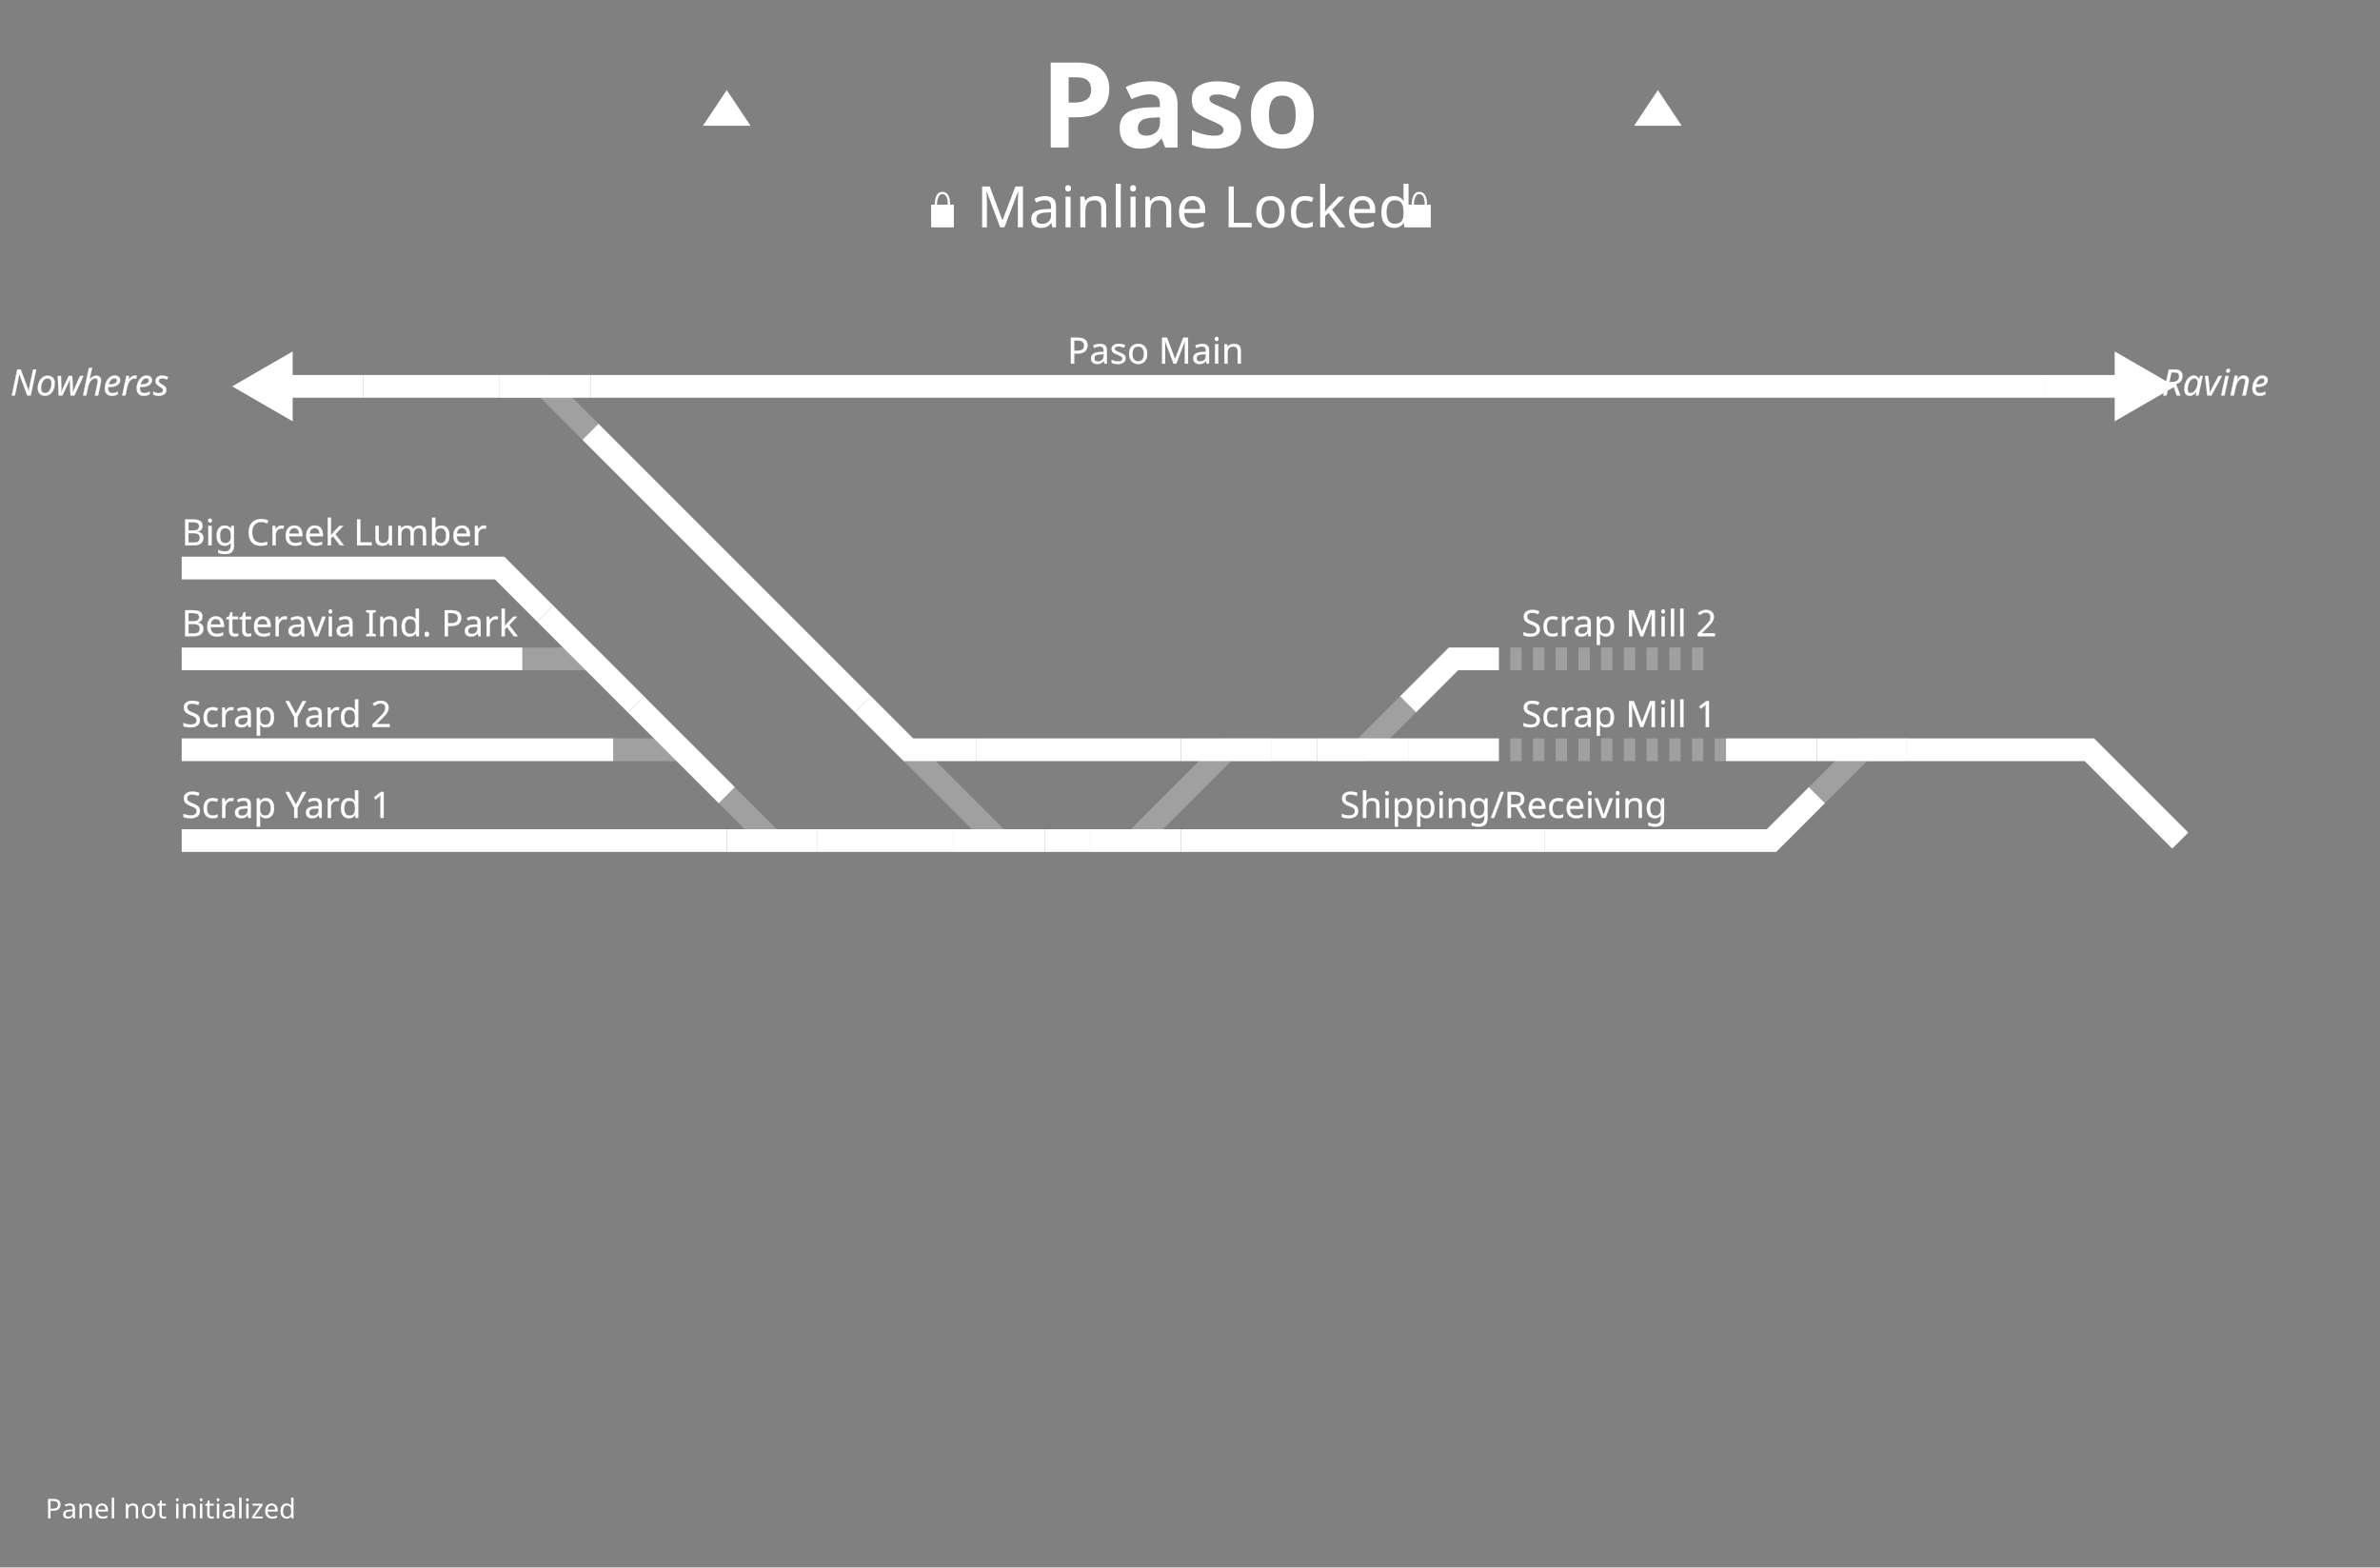
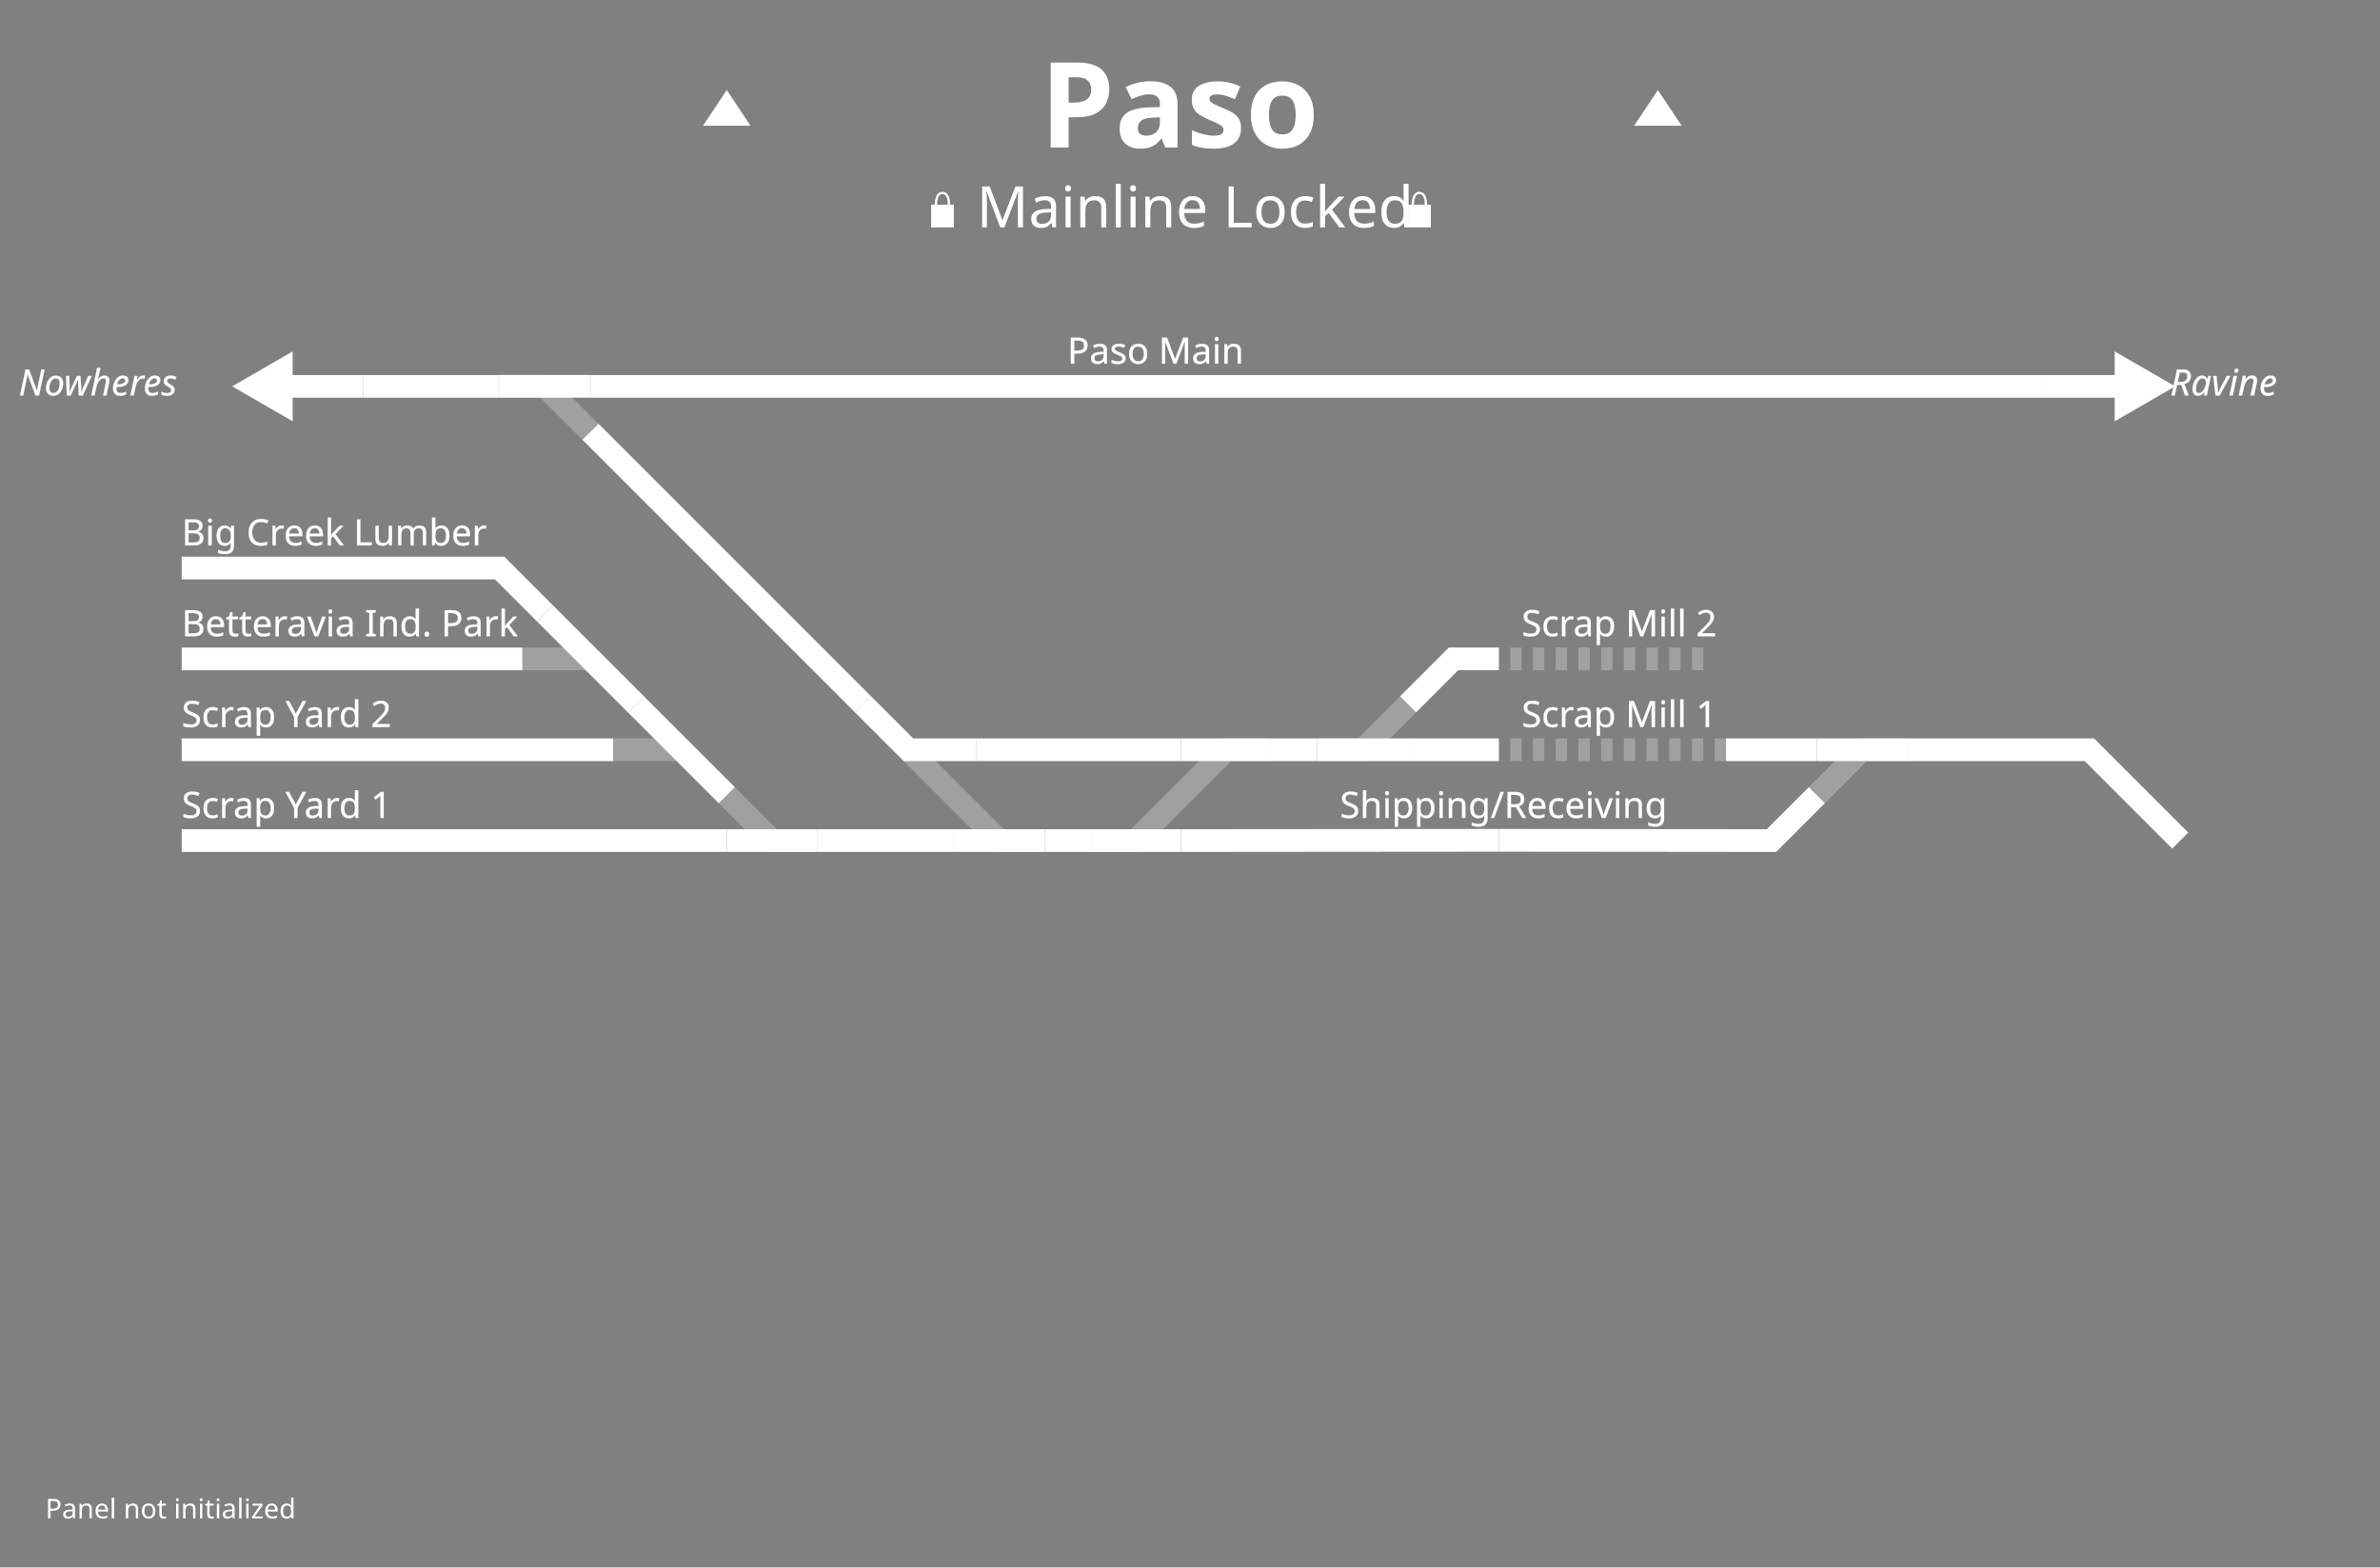
<svg xmlns="http://www.w3.org/2000/svg" xmlns:xlink="http://www.w3.org/1999/xlink" width="1047.958" height="690.115" id="svg2" version="1.1">
  <defs id="defs4">
    <marker orient="auto" refY="0.0" refX="0.0" id="StopS" style="overflow:visible">
      <path id="path4089" d="M 0,5.65 0,-5.65" style="fill:none;stroke:#ffffff;stroke-width:1pt" transform="scale(0.6,0.2)" />
    </marker>
    <linearGradient id="linearGradient5066">
      <stop style="stop-color:#000000;stop-opacity:0.188;" offset="0" id="stop5068" />
      <stop style="stop-color:#000000;stop-opacity:0;" offset="1" id="stop5070" />
    </linearGradient>
    <linearGradient id="linearGradient4692">
      <stop id="stop4694" offset="0" style="stop-color:#ffffff;stop-opacity:0.753;" />
      <stop id="stop4696" offset="1" style="stop-color:#ffffff;stop-opacity:0;" />
    </linearGradient>
    <linearGradient id="linearGradient4186">
      <stop style="stop-color:#808080;stop-opacity:1;" offset="0" id="stop4188" />
      <stop style="stop-color:#000000;stop-opacity:0;" offset="1" id="stop4190" />
    </linearGradient>
    <linearGradient id="linearGradient4137" paint="solid">
      <stop style="stop-color:#00ff00;stop-opacity:1;" offset="0" id="stop4139" />
    </linearGradient>
    <linearGradient xlink:href="#linearGradient4186" id="linearGradient4976" gradientUnits="userSpaceOnUse" x1="39.5" y1="75.114" x2="70.5" y2="75.114" />
    <linearGradient xlink:href="#linearGradient4186" id="linearGradient4978" gradientUnits="userSpaceOnUse" x1="39.5" y1="75.114" x2="70.5" y2="75.114" />
    <radialGradient xlink:href="#linearGradient4692" id="radialGradient5060" gradientUnits="userSpaceOnUse" cx="55" cy="75.114" fx="55" fy="75.114" r="15" />
    <radialGradient xlink:href="#linearGradient5066" id="radialGradient5064" gradientUnits="userSpaceOnUse" cx="55" cy="75.114" fx="55" fy="75.114" r="15" />
    <radialGradient xlink:href="#linearGradient4692" id="radialGradient4247" gradientUnits="userSpaceOnUse" cx="55" cy="75.114" fx="55" fy="75.114" r="15" />
    <radialGradient xlink:href="#linearGradient5066" id="radialGradient4249" gradientUnits="userSpaceOnUse" cx="55" cy="75.114" fx="55" fy="75.114" r="15" />
    <radialGradient xlink:href="#linearGradient5066" id="radialGradient4251" gradientUnits="userSpaceOnUse" cx="55" cy="75.114" fx="55" fy="75.114" r="15" />
    <linearGradient xlink:href="#linearGradient4186" id="linearGradient4253" gradientUnits="userSpaceOnUse" x1="39.5" y1="75.114" x2="70.5" y2="75.114" />
    <linearGradient xlink:href="#linearGradient4186" id="linearGradient4255" gradientUnits="userSpaceOnUse" x1="39.5" y1="75.114" x2="70.5" y2="75.114" />
    <marker orient="auto" refY="0" refX="0.6" id="TriangleAuthNBMarker" style="overflow:visible">
      <path id="TriangleAuthNBMarkerPath" d="m 5.77,0 -8.65,5 0,-10 8.65,5 z" style="fill:#00ff00;fill-rule:evenodd;stroke:#00ff00;stroke-width:1pt;marker-start:none" transform="scale(0.2,0.2)" />
    </marker>
    <marker orient="auto" refY="0" refX="-0.6" id="TriangleAuthSBMarker" style="overflow:visible">
      <path id="TriangleAuthSBMarkerPath" d="m 5.77,0 -8.65,5 0,-10 8.65,5 z" style="fill:#00ff00;fill-rule:evenodd;stroke:#00ff00;stroke-width:1pt;marker-start:none" transform="scale(-0.2,-0.2)" />
    </marker>
    <marker orient="auto" refY="0" refX="0.6" id="TriangleOccupiedNBMarker" style="overflow:visible">
      <path id="TriangleOccupiedNBMarkerPath" d="m 5.77,0 -8.65,5 0,-10 8.65,5 z" style="fill:#ff0000;fill-rule:evenodd;stroke:#ff0000;stroke-width:1pt;marker-start:none" transform="scale(0.2,0.2)" />
    </marker>
    <marker orient="auto" refY="0" refX="-0.6" id="TriangleOccupiedSBMarker" style="overflow:visible">
      <path id="TriangleOccupiedSBMarkerPath" d="m 5.77,0 -8.65,5 0,-10 8.65,5 z" style="fill:#ff0000;fill-rule:evenodd;stroke:#ff0000;stroke-width:1pt;marker-start:none" transform="scale(-0.2,-0.2)" />
    </marker>
    <marker orient="auto" refY="0" refX="0" id="TriangleOutM" style="overflow:visible">
      <path id="path4051" d="m 5.77,0 -8.65,5 0,-10 8.65,5 z" style="fill:#ffffff;fill-rule:evenodd;stroke:#ffffff;stroke-width:1pt;marker-start:none" transform="scale(0.25,0.25)" />
    </marker>
    <marker orient="auto" refY="0" refX="0" id="TriangleInM" style="overflow:visible">
      <path id="path4042" d="m 5.77,0 -8.65,5 0,-10 8.65,5 z" style="fill:#ffffff;fill-rule:evenodd;stroke:#ffffff;stroke-width:1pt;marker-start:none" transform="scale(-0.25,-0.25)" />
    </marker>
    <marker orient="auto" refY="0" refX="0" id="StopM" style="overflow:visible">
      <path id="path4078" d="M 0,5.65 0,-5.65" style="fill:none;stroke:#ffffff;stroke-width:2pt" transform="scale(0.4,0.4)" />
    </marker>
  </defs>
  <g id="backgroundLayer" transform="translate(0,-312.2474)">
    <rect style="fill:#808080;fill-opacity:1;fill-rule:evenodd;stroke:none" id="panelBackground" width="1047.958" height="690.115" x="0" y="312.247" />
  </g>
  <g id="textLayer" transform="translate(0,-3.979759)" style="display:inline">
    <a xlink:href="Hallelujah.svg" id="a3256">
-       <text id="panelTitle" y="68.915" x="457.932" style="font-size:52.338px;font-style:normal;font-variant:normal;font-weight:bold;font-stretch:normal;text-align:start;line-height:125%;letter-spacing:0px;word-spacing:0px;writing-mode:lr-tb;text-anchor:start;fill:#ffffff;fill-opacity:1;stroke:none;font-family:Trebuchet MS;-inkscape-font-specification:Trebuchet MS Bold" xml:space="preserve">
-         <tspan y="68.915" x="457.932" id="tspan3823">Paso</tspan>
+       <text id="panelTitle" y="68.915" x="457.932" style="font-style:normal;font-variant:normal;font-weight:bold;font-stretch:normal;line-height:0%;font-family:'Trebuchet MS';-inkscape-font-specification:'Trebuchet MS Bold';text-align:start;letter-spacing:0px;word-spacing:0px;writing-mode:lr-tb;text-anchor:start;fill:#ffffff;fill-opacity:1;stroke:none" xml:space="preserve">
+         <tspan y="68.915" x="457.932" id="tspan3823" style="font-size:52.338px;line-height:1.25">Paso</tspan>
      </text>
    </a>
-     <text id="panelStatus" y="672.511" x="20" style="font-size:12px;font-style:normal;font-variant:normal;font-weight:normal;font-stretch:normal;text-align:start;line-height:125%;letter-spacing:0px;word-spacing:0px;writing-mode:lr-tb;text-anchor:start;fill:#ffffff;fill-opacity:1;stroke:none;font-family:Trebuchet MS;-inkscape-font-specification:Trebuchet MS" xml:space="preserve">
-       <tspan y="672.511" x="20" id="tspanPanelStatus">Panel not initialized</tspan>
+     <text id="panelStatus" y="672.511" x="20" style="font-style:normal;font-variant:normal;font-weight:normal;font-stretch:normal;line-height:0%;font-family:'Trebuchet MS';-inkscape-font-specification:'Trebuchet MS';text-align:start;letter-spacing:0px;word-spacing:0px;writing-mode:lr-tb;text-anchor:start;fill:#ffffff;fill-opacity:1;stroke:none" xml:space="preserve">
+       <tspan y="672.511" x="20" id="tspanPanelStatus" style="font-size:12px;line-height:1.25">Panel not initialized</tspan>
    </text>
    <path style="fill:#ffffff;fill-opacity:1;stroke:#ffffff;stroke-width:0.5px;stroke-linecap:butt;stroke-linejoin:miter;stroke-opacity:1" d="m 320,44.095 -10,15 20,0 z" id="leftLevelTriangle" />
    <use x="0" y="0" xlink:href="#leftLevelTriangle" id="rightLevelTriangle" transform="translate(410,1.0453117e-7)" width="1047.958" height="690.115" />
    <g id="mainlineLockedGroup" transform="translate(30,5.019e-4)">
-       <text xml:space="preserve" style="font-size:25.23px;font-style:normal;font-variant:normal;font-weight:normal;font-stretch:normal;text-align:start;line-height:125%;letter-spacing:0px;word-spacing:0px;writing-mode:lr-tb;text-anchor:start;fill:#ffffff;fill-opacity:1;stroke:none;font-family:Trebuchet MS;-inkscape-font-specification:Trebuchet MS" x="400" y="104.094" id="mainlineLockedText">
-         <tspan y="104.094" x="400" id="tspan3321">Mainline Locked</tspan>
+       <text xml:space="preserve" style="font-style:normal;font-variant:normal;font-weight:normal;font-stretch:normal;line-height:0%;font-family:'Trebuchet MS';-inkscape-font-specification:'Trebuchet MS';text-align:start;letter-spacing:0px;word-spacing:0px;writing-mode:lr-tb;text-anchor:start;fill:#ffffff;fill-opacity:1;stroke:none" x="400" y="104.094" id="mainlineLockedText">
+         <tspan y="104.094" x="400" id="tspan3321" style="font-size:25.23px;line-height:1.25">Mainline Locked</tspan>
      </text>
      <g id="leftLock">
        <rect id="lockBody" width="10" height="10" x="380" y="94.094" style="fill:#ffffff;fill-opacity:1;stroke:none" />
        <path style="fill:none;stroke:#ffffff;stroke-width:1px;stroke-linecap:butt;stroke-linejoin:miter;stroke-opacity:1" d="m 382.068,94.274 c 0,0 -0.12,-5.383 2.818,-5.323 3.358,-0.06 2.924,5.323 2.924,5.323" id="path4159" />
      </g>
      <use height="690.115" width="1047.958" transform="translate(210,1.3237304e-6)" id="rightLock" xlink:href="#leftLock" y="0" x="0" />
    </g>
  </g>
  <g id="industrialTrackLayer" transform="translate(0,-3.979759)" style="display:inline">
    <g id="g131" transform="matrix(-1,0,0,1,940,-220)">
      <path id="TO571A.N" d="m 520,574.095 40,-40" style="opacity:0.25;fill:none;stroke:#ffffff;stroke-width:10;stroke-linecap:butt;stroke-linejoin:miter;stroke-miterlimit:4;stroke-dasharray:none;stroke-opacity:1" />
-       <path style="fill:none;stroke:#ffffff;stroke-width:10;stroke-linecap:butt;stroke-linejoin:miter;stroke-miterlimit:4;stroke-dasharray:none;stroke-opacity:1" d="m 510,554.095 30,0 20,-20" id="TO571A.R" />
+       <path style="fill:none;stroke:#ffffff;stroke-width:10;stroke-linecap:butt;stroke-linejoin:miter;stroke-miterlimit:4;stroke-dasharray:none;stroke-opacity:1" d="m 510,554.095 h 30 l 20,-20" id="TO571A.R" />
    </g>
    <g transform="matrix(-1,0,0,1,1040,-160)" id="g3489">
-       <path id="TO572B.R" d="m 520,514.095 20,20 20,0" style="opacity:0.25;fill:none;stroke:#ffffff;stroke-width:10;stroke-linecap:butt;stroke-linejoin:miter;stroke-miterlimit:4;stroke-dasharray:none;stroke-opacity:1" />
-       <path style="fill:none;stroke:#ffffff;stroke-width:10;stroke-linecap:butt;stroke-linejoin:miter;stroke-miterlimit:4;stroke-dasharray:none;stroke-opacity:1" d="m 520,534.095 40,0" id="TO572B.N" />
+       <path id="TO572B.R" d="m 520,514.095 20,20 h 20" style="opacity:0.25;fill:none;stroke:#ffffff;stroke-width:10;stroke-linecap:butt;stroke-linejoin:miter;stroke-miterlimit:4;stroke-dasharray:none;stroke-opacity:1" />
+       <path style="fill:none;stroke:#ffffff;stroke-width:10;stroke-linecap:butt;stroke-linejoin:miter;stroke-miterlimit:4;stroke-dasharray:none;stroke-opacity:1" d="m 520,534.095 h 40" id="TO572B.N" />
    </g>
    <path id="path3511" d="m 240,274.095 -20,-20 -140,-1e-5" style="fill:none;stroke:#ffffff;stroke-width:10;stroke-linecap:butt;stroke-linejoin:miter;stroke-miterlimit:4;stroke-dasharray:none;stroke-opacity:1" />
    <g transform="matrix(1,0,0,-1,-280,848.189)" id="g5548">
-       <path id="TO568.R" d="m 510,554.095 30,0 20,-20" style="opacity:0.25;fill:none;stroke:#ffffff;stroke-width:10;stroke-linecap:butt;stroke-linejoin:miter;stroke-miterlimit:4;stroke-dasharray:none;stroke-opacity:1" />
+       <path id="TO568.R" d="m 510,554.095 h 30 l 20,-20" style="opacity:0.25;fill:none;stroke:#ffffff;stroke-width:10;stroke-linecap:butt;stroke-linejoin:miter;stroke-miterlimit:4;stroke-dasharray:none;stroke-opacity:1" />
      <path style="fill:none;stroke:#ffffff;stroke-width:10;stroke-linecap:butt;stroke-linejoin:miter;stroke-miterlimit:4;stroke-dasharray:none;stroke-opacity:1" d="m 520,574.095 40,-40" id="TO568.N" />
    </g>
-     <path style="fill:none;stroke:#ffffff;stroke-width:10;stroke-linecap:butt;stroke-linejoin:miter;stroke-miterlimit:4;stroke-dasharray:none;stroke-opacity:1" d="m 660,294.094 -20,0 -20,20" id="path5574" />
+     <path style="fill:none;stroke:#ffffff;stroke-width:10;stroke-linecap:butt;stroke-linejoin:miter;stroke-miterlimit:4;stroke-dasharray:none;stroke-opacity:1" d="m 660,294.094 h -20 l -20,20" id="path5574" />
    <g id="g5668" transform="matrix(1,0,0,-1,-240,888.189)">
-       <path style="opacity:0.25;fill:none;stroke:#ffffff;stroke-width:10;stroke-linecap:butt;stroke-linejoin:miter;stroke-miterlimit:4;stroke-dasharray:none;stroke-opacity:1" d="m 510,554.095 30,0 20,-20" id="TO569.R" />
+       <path style="opacity:0.25;fill:none;stroke:#ffffff;stroke-width:10;stroke-linecap:butt;stroke-linejoin:miter;stroke-miterlimit:4;stroke-dasharray:none;stroke-opacity:1" d="m 510,554.095 h 30 l 20,-20" id="TO569.R" />
      <path id="TO569.N" d="m 520,574.095 40,-40" style="fill:none;stroke:#ffffff;stroke-width:10;stroke-linecap:butt;stroke-linejoin:miter;stroke-miterlimit:4;stroke-dasharray:none;stroke-opacity:1" />
    </g>
    <path style="fill:none;stroke:#ffffff;stroke-width:10;stroke-linecap:butt;stroke-linejoin:miter;stroke-miterlimit:4;stroke-dasharray:none;stroke-opacity:1" d="m 270,334.095 -190,-1e-5" id="path6974" />
    <path id="path6980" d="m 230,294.095 -150,-1e-5" style="fill:none;stroke:#ffffff;stroke-width:10;stroke-linecap:butt;stroke-linejoin:miter;stroke-miterlimit:4;stroke-dasharray:none;stroke-opacity:1" />
    <g transform="translate(-200,-160)" id="g4564">
-       <path id="TO570.R" d="m 520,514.095 20,20 20,0" style="opacity:0.25;fill:none;stroke:#ffffff;stroke-width:10;stroke-linecap:butt;stroke-linejoin:miter;stroke-miterlimit:4;stroke-dasharray:none;stroke-opacity:1" />
-       <path style="fill:none;stroke:#ffffff;stroke-width:10;stroke-linecap:butt;stroke-linejoin:miter;stroke-miterlimit:4;stroke-dasharray:none;stroke-opacity:1" d="m 520,534.095 40,0" id="TO570.N" />
+       <path id="TO570.R" d="m 520,514.095 20,20 h 20" style="opacity:0.25;fill:none;stroke:#ffffff;stroke-width:10;stroke-linecap:butt;stroke-linejoin:miter;stroke-miterlimit:4;stroke-dasharray:none;stroke-opacity:1" />
+       <path style="fill:none;stroke:#ffffff;stroke-width:10;stroke-linecap:butt;stroke-linejoin:miter;stroke-miterlimit:4;stroke-dasharray:none;stroke-opacity:1" d="m 520,534.095 h 40" id="TO570.N" />
    </g>
-     <path id="path4570" d="m 320,374.094 -240,0" style="fill:none;stroke:#ffffff;stroke-width:10;stroke-linecap:butt;stroke-linejoin:miter;stroke-miterlimit:4;stroke-dasharray:none;stroke-opacity:1" />
+     <path id="path4570" d="M 320,374.094 H 80" style="fill:none;stroke:#ffffff;stroke-width:10;stroke-linecap:butt;stroke-linejoin:miter;stroke-miterlimit:4;stroke-dasharray:none;stroke-opacity:1" />
    <g id="g4572" transform="matrix(1,0,0,-1,280,868.189)">
-       <path style="opacity:0.25;fill:none;stroke:#ffffff;stroke-width:10;stroke-linecap:butt;stroke-linejoin:miter;stroke-miterlimit:4;stroke-dasharray:none;stroke-opacity:1" d="m 520,514.095 20,20 20,0" id="TO574.R" />
-       <path id="TO574.N" d="m 520,534.095 40,0" style="fill:none;stroke:#ffffff;stroke-width:10;stroke-linecap:butt;stroke-linejoin:miter;stroke-miterlimit:4;stroke-dasharray:none;stroke-opacity:1" />
+       <path style="opacity:0.25;fill:none;stroke:#ffffff;stroke-width:10;stroke-linecap:butt;stroke-linejoin:miter;stroke-miterlimit:4;stroke-dasharray:none;stroke-opacity:1" d="m 520,514.095 20,20 h 20" id="TO574.R" />
+       <path id="TO574.N" d="m 520,534.095 h 40" style="fill:none;stroke:#ffffff;stroke-width:10;stroke-linecap:butt;stroke-linejoin:miter;stroke-miterlimit:4;stroke-dasharray:none;stroke-opacity:1" />
    </g>
    <path style="fill:none;stroke:#ffffff;stroke-width:10;stroke-linecap:butt;stroke-linejoin:miter;stroke-miterlimit:4;stroke-dasharray:none;stroke-opacity:1" d="m 380,314.094 -120,-120" id="path4578" />
-     <path style="fill:none;stroke:#ffffff;stroke-width:10;stroke-linecap:butt;stroke-linejoin:miter;stroke-miterlimit:4;stroke-dasharray:none;stroke-opacity:1" d="m 420,374.094 -60,0" id="path4580" />
-     <path id="path4582" d="m 480,374.094 -20,0" style="fill:none;stroke:#ffffff;stroke-width:10;stroke-linecap:butt;stroke-linejoin:miter;stroke-miterlimit:4;stroke-dasharray:none;stroke-opacity:1" />
-     <path style="fill:none;stroke:#ffffff;stroke-width:10;stroke-linecap:butt;stroke-linejoin:miter;stroke-miterlimit:4;stroke-dasharray:none;stroke-opacity:1" d="m 660,334.094 -40,0" id="path4584" />
-     <path style="fill:none;stroke:#ffffff;stroke-width:10;stroke-linecap:butt;stroke-linejoin:miter;stroke-miterlimit:4;stroke-dasharray:none;stroke-opacity:1" d="m 580,334.094 -20,0" id="path4586" />
-     <path id="path4588" d="m 520,334.094 -90,0" style="fill:none;stroke:#ffffff;stroke-width:10;stroke-linecap:butt;stroke-linejoin:miter;stroke-miterlimit:4;stroke-dasharray:none;stroke-opacity:1" />
-     <path id="path4592" d="m 840,334.094 80,0 40,40" style="fill:none;stroke:#ffffff;stroke-width:10;stroke-linecap:butt;stroke-linejoin:miter;stroke-miterlimit:4;stroke-dasharray:none;stroke-opacity:1" />
-     <path id="path4610" d="m 800,334.094 -40,0" style="fill:none;stroke:#ffffff;stroke-width:10;stroke-linecap:butt;stroke-linejoin:miter;stroke-miterlimit:4;stroke-dasharray:none;stroke-opacity:1" />
-     <path style="opacity:0.25;fill:none;stroke:#ffffff;stroke-width:10;stroke-linecap:butt;stroke-linejoin:miter;stroke-miterlimit:4;stroke-dasharray:5, 5;stroke-dashoffset:0;stroke-opacity:1" d="m 760,334.094 -100,0" id="path4612" />
-     <path id="path5424" d="m 750,294.094 -90,0" style="opacity:0.25;fill:none;stroke:#ffffff;stroke-width:10;stroke-linecap:butt;stroke-linejoin:miter;stroke-miterlimit:4;stroke-dasharray:5, 5;stroke-dashoffset:0;stroke-opacity:1" />
-     <g style="display:inline" id="g5566" transform="matrix(-1,0,0,-1,780,708.189)">
-       <path style="opacity:0.25;fill:none;stroke:#ffffff;stroke-width:10;stroke-linecap:butt;stroke-linejoin:miter;stroke-miterlimit:4;stroke-dasharray:none;stroke-opacity:1" d="m 520,514.095 20,20 20,0" id="TO550.R" />
-       <path id="TO550.N" d="m 520,534.095 40,0" style="fill:none;stroke:#ffffff;stroke-width:10;stroke-linecap:butt;stroke-linejoin:miter;stroke-miterlimit:4;stroke-dasharray:none;stroke-opacity:1" />
+     <path style="fill:none;stroke:#ffffff;stroke-width:10;stroke-linecap:butt;stroke-linejoin:miter;stroke-miterlimit:4;stroke-dasharray:none;stroke-opacity:1" d="M 420,374.094 H 360" id="path4580" />
+     <path id="path4582" d="M 480,374.094 H 460" style="fill:none;stroke:#ffffff;stroke-width:10;stroke-linecap:butt;stroke-linejoin:miter;stroke-miterlimit:4;stroke-dasharray:none;stroke-opacity:1" />
+     <path style="fill:none;stroke:#ffffff;stroke-width:10;stroke-linecap:butt;stroke-linejoin:miter;stroke-miterlimit:4;stroke-dasharray:none;stroke-opacity:1" d="M 660,334.094 H 620" id="path4584" />
+     <path style="fill:none;stroke:#ffffff;stroke-width:10;stroke-linecap:butt;stroke-linejoin:miter;stroke-miterlimit:4;stroke-dasharray:none;stroke-opacity:1" d="M 580,334.094 H 560" id="path4586" />
+     <path id="path4588" d="M 520,334.094 H 430" style="fill:none;stroke:#ffffff;stroke-width:10;stroke-linecap:butt;stroke-linejoin:miter;stroke-miterlimit:4;stroke-dasharray:none;stroke-opacity:1" />
+     <path id="path4592" d="m 840,334.094 h 80 l 40,40" style="fill:none;stroke:#ffffff;stroke-width:10;stroke-linecap:butt;stroke-linejoin:miter;stroke-miterlimit:4;stroke-dasharray:none;stroke-opacity:1" />
+     <path id="path4610" d="M 800,334.094 H 760" style="fill:none;stroke:#ffffff;stroke-width:10;stroke-linecap:butt;stroke-linejoin:miter;stroke-miterlimit:4;stroke-dasharray:none;stroke-opacity:1" />
+     <path style="opacity:0.25;fill:none;stroke:#ffffff;stroke-width:10;stroke-linecap:butt;stroke-linejoin:miter;stroke-miterlimit:4;stroke-dasharray:5, 5;stroke-dashoffset:0;stroke-opacity:1" d="M 760,334.094 H 660" id="path4612" />
+     <path id="path5424" d="M 750,294.094 H 660" style="opacity:0.25;fill:none;stroke:#ffffff;stroke-width:10;stroke-linecap:butt;stroke-linejoin:miter;stroke-miterlimit:4;stroke-dasharray:5, 5;stroke-dashoffset:0;stroke-opacity:1" />
+     <g style="display:inline" id="g5566" transform="rotate(180,390,354.0945)">
+       <path style="opacity:0.25;fill:none;stroke:#ffffff;stroke-width:10;stroke-linecap:butt;stroke-linejoin:miter;stroke-miterlimit:4;stroke-dasharray:none;stroke-opacity:1" d="m 520,514.095 20,20 h 20" id="TO550.R" />
+       <path id="TO550.N" d="m 520,534.095 h 40" style="fill:none;stroke:#ffffff;stroke-width:10;stroke-linecap:butt;stroke-linejoin:miter;stroke-miterlimit:4;stroke-dasharray:none;stroke-opacity:1" />
    </g>
    <g transform="translate(-100,-160)" id="g5526" style="display:inline">
-       <path id="TO571B.N" d="m 520,514.095 20,20 20,0" style="opacity:0.25;fill:none;stroke:#ffffff;stroke-width:10;stroke-linecap:butt;stroke-linejoin:miter;stroke-miterlimit:4;stroke-dasharray:none;stroke-opacity:1" />
-       <path style="fill:none;stroke:#ffffff;stroke-width:10;stroke-linecap:butt;stroke-linejoin:miter;stroke-miterlimit:4;stroke-dasharray:none;stroke-opacity:1" d="m 520,534.095 40,0" id="TO571B.R" />
+       <path id="TO571B.N" d="m 520,514.095 20,20 h 20" style="opacity:0.25;fill:none;stroke:#ffffff;stroke-width:10;stroke-linecap:butt;stroke-linejoin:miter;stroke-miterlimit:4;stroke-dasharray:none;stroke-opacity:1" />
+       <path style="fill:none;stroke:#ffffff;stroke-width:10;stroke-linecap:butt;stroke-linejoin:miter;stroke-miterlimit:4;stroke-dasharray:none;stroke-opacity:1" d="m 520,534.095 h 40" id="TO571B.R" />
    </g>
    <g style="display:inline" transform="matrix(1,0,0,-1,0,868.189)" id="g5560">
-       <path id="TO572A.R" d="m 520,514.095 20,20 20,0" style="opacity:0.25;fill:none;stroke:#ffffff;stroke-width:10;stroke-linecap:butt;stroke-linejoin:miter;stroke-miterlimit:4;stroke-dasharray:none;stroke-opacity:1" />
-       <path style="fill:none;stroke:#ffffff;stroke-width:10;stroke-linecap:butt;stroke-linejoin:miter;stroke-miterlimit:4;stroke-dasharray:none;stroke-opacity:1" d="m 520,534.095 40,0" id="TO572A.N" />
+       <path id="TO572A.R" d="m 520,514.095 20,20 h 20" style="opacity:0.25;fill:none;stroke:#ffffff;stroke-width:10;stroke-linecap:butt;stroke-linejoin:miter;stroke-miterlimit:4;stroke-dasharray:none;stroke-opacity:1" />
+       <path style="fill:none;stroke:#ffffff;stroke-width:10;stroke-linecap:butt;stroke-linejoin:miter;stroke-miterlimit:4;stroke-dasharray:none;stroke-opacity:1" d="m 520,534.095 h 40" id="TO572A.N" />
    </g>
    <g style="display:inline" id="g5538" transform="matrix(-1,0,0,1,1140,-200)">
-       <path style="opacity:0.25;fill:none;stroke:#ffffff;stroke-width:10;stroke-linecap:butt;stroke-linejoin:miter;stroke-miterlimit:4;stroke-dasharray:none;stroke-opacity:1" d="m 520,514.095 20,20 20,0" id="TO573.R" />
-       <path id="TO573.N" d="m 520,534.095 40,0" style="fill:none;stroke:#ffffff;stroke-width:10;stroke-linecap:butt;stroke-linejoin:miter;stroke-miterlimit:4;stroke-dasharray:none;stroke-opacity:1" />
+       <path style="opacity:0.25;fill:none;stroke:#ffffff;stroke-width:10;stroke-linecap:butt;stroke-linejoin:miter;stroke-miterlimit:4;stroke-dasharray:none;stroke-opacity:1" d="m 520,514.095 20,20 h 20" id="TO573.R" />
+       <path id="TO573.N" d="m 520,534.095 h 40" style="fill:none;stroke:#ffffff;stroke-width:10;stroke-linecap:butt;stroke-linejoin:miter;stroke-miterlimit:4;stroke-dasharray:none;stroke-opacity:1" />
    </g>
-     <path style="display:inline;fill:none;stroke:#ffffff;stroke-width:10;stroke-linecap:butt;stroke-linejoin:miter;stroke-miterlimit:4;stroke-dasharray:none;stroke-opacity:1" d="m 800,354.094 -20,20 -100,0" id="path5572" />
-     <path id="path3114" d="m 680,374.094 -160,0" style="display:inline;fill:none;stroke:#ffffff;stroke-width:10;stroke-linecap:butt;stroke-linejoin:miter;stroke-miterlimit:4;stroke-dasharray:none;stroke-opacity:1" />
+     <path style="display:inline;fill:none;stroke:#ffffff;stroke-width:10;stroke-linecap:butt;stroke-linejoin:miter;stroke-miterlimit:4;stroke-dasharray:none;stroke-opacity:1" d="m 800,354.094 -20,20 -120,-0.115" id="path5572" />
+     <path id="path3114" d="M 660,373.98 520,374.094" style="display:inline;fill:none;stroke:#ffffff;stroke-width:10;stroke-linecap:butt;stroke-linejoin:miter;stroke-miterlimit:4;stroke-dasharray:none;stroke-opacity:1" />
  </g>
  <g id="mainlineTrackLayer" transform="translate(0,-3.979759)" style="display:inline">
-     <path id="path3515" d="m 940,174.095 -40,0" style="display:inline;fill:none;stroke:#ffffff;stroke-width:10;stroke-linecap:butt;stroke-linejoin:miter;stroke-miterlimit:4;stroke-dasharray:none;stroke-opacity:1;marker-start:url(#TriangleInM)" />
-     <path id="path5607" d="m 120,174.095 40,0" style="display:inline;fill:none;stroke:#ffffff;stroke-width:10;stroke-linecap:butt;stroke-linejoin:miter;stroke-miterlimit:4;stroke-dasharray:none;stroke-opacity:1;marker-start:url(#TriangleInM)" />
-     <path style="display:inline;fill:none;stroke:#ffffff;stroke-width:10;stroke-linecap:butt;stroke-linejoin:miter;stroke-miterlimit:4;stroke-dasharray:none;stroke-opacity:1" d="m 220,174.095 -60,0" id="path5619" />
-     <path id="path5621" d="m 900,174.095 -640,0" style="display:inline;fill:none;stroke:#ffffff;stroke-width:10;stroke-linecap:butt;stroke-linejoin:miter;stroke-miterlimit:4;stroke-dasharray:none;stroke-opacity:1" />
+     <path id="path3515" d="M 940,174.095 H 900" style="display:inline;fill:none;stroke:#ffffff;stroke-width:10;stroke-linecap:butt;stroke-linejoin:miter;stroke-miterlimit:4;stroke-dasharray:none;stroke-opacity:1;marker-start:url(#TriangleInM)" />
+     <path id="path5607" d="m 120,174.095 h 40" style="display:inline;fill:none;stroke:#ffffff;stroke-width:10;stroke-linecap:butt;stroke-linejoin:miter;stroke-miterlimit:4;stroke-dasharray:none;stroke-opacity:1;marker-start:url(#TriangleInM)" />
+     <path style="display:inline;fill:none;stroke:#ffffff;stroke-width:10;stroke-linecap:butt;stroke-linejoin:miter;stroke-miterlimit:4;stroke-dasharray:none;stroke-opacity:1" d="M 220,174.095 H 160" id="path5619" />
+     <path id="path5621" d="M 900,174.095 H 260" style="display:inline;fill:none;stroke:#ffffff;stroke-width:10;stroke-linecap:butt;stroke-linejoin:miter;stroke-miterlimit:4;stroke-dasharray:none;stroke-opacity:1" />
  </g>
  <g id="mainlinePanelLinkLayer" transform="translate(0,-5.8839113e-5)" style="display:inline">
    <a xlink:href="Ravine_Quinn.svg" transform="translate(740,58.00006)" id="a3517" style="display:inline">
-       <text id="text3519" y="116.115" x="250" style="font-size:16px;font-style:italic;font-variant:normal;font-weight:normal;font-stretch:normal;text-align:center;line-height:125%;letter-spacing:0px;word-spacing:0px;writing-mode:lr-tb;text-anchor:middle;fill:#ffffff;fill-opacity:1;stroke:#ffffff;stroke-width:0.1;stroke-miterlimit:4;stroke-opacity:1;stroke-dasharray:none;font-family:Trebuchet MS;-inkscape-font-specification:Trebuchet MS Italic" xml:space="preserve">
-         <tspan id="tspan3521" y="116.115" x="250">Ravine</tspan>
+       <text id="text3519" y="116.115" x="250" style="font-style:italic;font-variant:normal;font-weight:normal;font-stretch:normal;line-height:0%;font-family:'Trebuchet MS';-inkscape-font-specification:'Trebuchet MS Italic';text-align:center;letter-spacing:0px;word-spacing:0px;writing-mode:lr-tb;text-anchor:middle;fill:#ffffff;fill-opacity:1;stroke:#ffffff;stroke-width:0.1;stroke-miterlimit:4;stroke-dasharray:none;stroke-opacity:1" xml:space="preserve">
+         <tspan id="tspan3521" y="116.115" x="250" style="font-size:16px;line-height:1.25">Ravine</tspan>
      </text>
    </a>
    <a xlink:href="NPF.svg" transform="translate(-196,62.00005)" id="a5609" style="display:inline">
-       <text id="text5611" y="112.115" x="250" style="font-size:16px;font-style:italic;font-variant:normal;font-weight:normal;font-stretch:normal;text-align:center;line-height:125%;letter-spacing:0px;word-spacing:0px;writing-mode:lr-tb;text-anchor:middle;fill:#ffffff;fill-opacity:1;stroke:#ffffff;stroke-width:0.1;stroke-miterlimit:4;stroke-opacity:1;stroke-dasharray:none;font-family:Trebuchet MS;-inkscape-font-specification:Trebuchet MS Italic" xml:space="preserve">
-         <tspan y="112.115" x="250" id="tspan4560">Nowheres</tspan>
+       <text id="text5611" y="112.115" x="250" style="font-style:italic;font-variant:normal;font-weight:normal;font-stretch:normal;line-height:0%;font-family:'Trebuchet MS';-inkscape-font-specification:'Trebuchet MS Italic';text-align:center;letter-spacing:0px;word-spacing:0px;writing-mode:lr-tb;text-anchor:middle;fill:#ffffff;fill-opacity:1;stroke:#ffffff;stroke-width:0.1;stroke-miterlimit:4;stroke-dasharray:none;stroke-opacity:1" xml:space="preserve">
+         <tspan y="112.115" x="250" id="tspan4560" style="font-size:16px;line-height:1.25">Nowheres</tspan>
      </text>
    </a>
  </g>
  <g id="industrialPanelLinkLayer" transform="translate(0,-5.0883911e-4)" style="display:inline" />
  <g id="trackNameLayer" transform="translate(0,-5.8839113e-5)" style="display:inline">
-     <text xml:space="preserve" style="font-style:normal;font-variant:normal;font-weight:normal;font-stretch:normal;font-size:16px;line-height:125%;font-family:'Trebuchet MS';-inkscape-font-specification:'Trebuchet MS';text-align:start;letter-spacing:0px;word-spacing:0px;writing-mode:lr-tb;text-anchor:start;fill:#ffffff;fill-opacity:1;stroke:#ffffff;stroke-width:0.1;stroke-miterlimit:4;stroke-dasharray:none;stroke-opacity:1" x="670" y="280.115" id="text3559">
-       <tspan id="tspan3561" x="670" y="280.115">Scrap Mill 2</tspan>
+     <text xml:space="preserve" style="font-style:normal;font-variant:normal;font-weight:normal;font-stretch:normal;line-height:0%;font-family:'Trebuchet MS';-inkscape-font-specification:'Trebuchet MS';text-align:start;letter-spacing:0px;word-spacing:0px;writing-mode:lr-tb;text-anchor:start;fill:#ffffff;fill-opacity:1;stroke:#ffffff;stroke-width:0.1;stroke-miterlimit:4;stroke-dasharray:none;stroke-opacity:1" x="670" y="280.115" id="text3559">
+       <tspan id="tspan3561" x="670" y="280.115" style="font-size:16px;line-height:1.25">Scrap Mill 2</tspan>
    </text>
-     <text id="text6505" y="160.115" x="470" style="font-style:normal;font-variant:normal;font-weight:normal;font-stretch:normal;font-size:16px;line-height:125%;font-family:'Trebuchet MS';-inkscape-font-specification:'Trebuchet MS';text-align:start;letter-spacing:0px;word-spacing:0px;writing-mode:lr-tb;text-anchor:start;fill:#ffffff;fill-opacity:1;stroke:#ffffff;stroke-width:0.1;stroke-miterlimit:4;stroke-dasharray:none;stroke-opacity:1" xml:space="preserve">
-       <tspan y="160.115" x="470" id="tspan6507">Paso Main</tspan>
+     <text id="text6505" y="160.115" x="470" style="font-style:normal;font-variant:normal;font-weight:normal;font-stretch:normal;line-height:0%;font-family:'Trebuchet MS';-inkscape-font-specification:'Trebuchet MS';text-align:start;letter-spacing:0px;word-spacing:0px;writing-mode:lr-tb;text-anchor:start;fill:#ffffff;fill-opacity:1;stroke:#ffffff;stroke-width:0.1;stroke-miterlimit:4;stroke-dasharray:none;stroke-opacity:1" xml:space="preserve">
+       <tspan y="160.115" x="470" id="tspan6507" style="font-size:16px;line-height:1.25">Paso Main</tspan>
    </text>
-     <text xml:space="preserve" style="font-style:normal;font-variant:normal;font-weight:normal;font-stretch:normal;font-size:16px;line-height:125%;font-family:'Trebuchet MS';-inkscape-font-specification:'Trebuchet MS';text-align:start;letter-spacing:0px;word-spacing:0px;writing-mode:lr-tb;text-anchor:start;fill:#ffffff;fill-opacity:1;stroke:#ffffff;stroke-width:0.1;stroke-miterlimit:4;stroke-dasharray:none;stroke-opacity:1" x="590" y="360.115" id="text6509">
-       <tspan id="tspan6511" x="590" y="360.115">Shipping/Receiving</tspan>
+     <text xml:space="preserve" style="font-style:normal;font-variant:normal;font-weight:normal;font-stretch:normal;line-height:0%;font-family:'Trebuchet MS';-inkscape-font-specification:'Trebuchet MS';text-align:start;letter-spacing:0px;word-spacing:0px;writing-mode:lr-tb;text-anchor:start;fill:#ffffff;fill-opacity:1;stroke:#ffffff;stroke-width:0.1;stroke-miterlimit:4;stroke-dasharray:none;stroke-opacity:1" x="590" y="360.115" id="text6509">
+       <tspan id="tspan6511" x="590" y="360.115" style="font-size:16px;line-height:1.25">Shipping/Receiving</tspan>
    </text>
-     <text id="text6513" y="240.115" x="80" style="font-style:normal;font-variant:normal;font-weight:normal;font-stretch:normal;font-size:16px;line-height:125%;font-family:'Trebuchet MS';-inkscape-font-specification:'Trebuchet MS';text-align:start;letter-spacing:0px;word-spacing:0px;writing-mode:lr-tb;text-anchor:start;fill:#ffffff;fill-opacity:1;stroke:#ffffff;stroke-width:0.1;stroke-miterlimit:4;stroke-dasharray:none;stroke-opacity:1" xml:space="preserve">
-       <tspan y="240.115" x="80" id="tspan6515">Big Creek Lumber</tspan>
+     <text id="text6513" y="240.115" x="80" style="font-style:normal;font-variant:normal;font-weight:normal;font-stretch:normal;line-height:0%;font-family:'Trebuchet MS';-inkscape-font-specification:'Trebuchet MS';text-align:start;letter-spacing:0px;word-spacing:0px;writing-mode:lr-tb;text-anchor:start;fill:#ffffff;fill-opacity:1;stroke:#ffffff;stroke-width:0.1;stroke-miterlimit:4;stroke-dasharray:none;stroke-opacity:1" xml:space="preserve">
+       <tspan y="240.115" x="80" id="tspan6515" style="font-size:16px;line-height:1.25">Big Creek Lumber</tspan>
    </text>
-     <text xml:space="preserve" style="font-style:normal;font-variant:normal;font-weight:normal;font-stretch:normal;font-size:16px;line-height:125%;font-family:'Trebuchet MS';-inkscape-font-specification:'Trebuchet MS';text-align:start;letter-spacing:0px;word-spacing:0px;writing-mode:lr-tb;text-anchor:start;fill:#ffffff;fill-opacity:1;stroke:#ffffff;stroke-width:0.1;stroke-miterlimit:4;stroke-dasharray:none;stroke-opacity:1" x="80" y="280.115" id="text4594">
-       <tspan id="tspan4596" x="80" y="280.115">Betteravia Ind. Park</tspan>
+     <text xml:space="preserve" style="font-style:normal;font-variant:normal;font-weight:normal;font-stretch:normal;line-height:0%;font-family:'Trebuchet MS';-inkscape-font-specification:'Trebuchet MS';text-align:start;letter-spacing:0px;word-spacing:0px;writing-mode:lr-tb;text-anchor:start;fill:#ffffff;fill-opacity:1;stroke:#ffffff;stroke-width:0.1;stroke-miterlimit:4;stroke-dasharray:none;stroke-opacity:1" x="80" y="280.115" id="text4594">
+       <tspan id="tspan4596" x="80" y="280.115" style="font-size:16px;line-height:1.25">Betteravia Ind. Park</tspan>
    </text>
-     <text id="text4598" y="320.115" x="80" style="font-style:normal;font-variant:normal;font-weight:normal;font-stretch:normal;font-size:16px;line-height:125%;font-family:'Trebuchet MS';-inkscape-font-specification:'Trebuchet MS';text-align:start;letter-spacing:0px;word-spacing:0px;writing-mode:lr-tb;text-anchor:start;fill:#ffffff;fill-opacity:1;stroke:#ffffff;stroke-width:0.1;stroke-miterlimit:4;stroke-dasharray:none;stroke-opacity:1" xml:space="preserve">
-       <tspan y="320.115" x="80" id="tspan4600">Scrap Yard 2</tspan>
+     <text id="text4598" y="320.115" x="80" style="font-style:normal;font-variant:normal;font-weight:normal;font-stretch:normal;line-height:0%;font-family:'Trebuchet MS';-inkscape-font-specification:'Trebuchet MS';text-align:start;letter-spacing:0px;word-spacing:0px;writing-mode:lr-tb;text-anchor:start;fill:#ffffff;fill-opacity:1;stroke:#ffffff;stroke-width:0.1;stroke-miterlimit:4;stroke-dasharray:none;stroke-opacity:1" xml:space="preserve">
+       <tspan y="320.115" x="80" id="tspan4600" style="font-size:16px;line-height:1.25">Scrap Yard 2</tspan>
    </text>
-     <text xml:space="preserve" style="font-style:normal;font-variant:normal;font-weight:normal;font-stretch:normal;font-size:16px;line-height:125%;font-family:'Trebuchet MS';-inkscape-font-specification:'Trebuchet MS';text-align:start;letter-spacing:0px;word-spacing:0px;writing-mode:lr-tb;text-anchor:start;fill:#ffffff;fill-opacity:1;stroke:#ffffff;stroke-width:0.1;stroke-miterlimit:4;stroke-dasharray:none;stroke-opacity:1" x="80" y="360.115" id="text4602">
-       <tspan id="tspan4604" x="80" y="360.115">Scrap Yard 1</tspan>
+     <text xml:space="preserve" style="font-style:normal;font-variant:normal;font-weight:normal;font-stretch:normal;line-height:0%;font-family:'Trebuchet MS';-inkscape-font-specification:'Trebuchet MS';text-align:start;letter-spacing:0px;word-spacing:0px;writing-mode:lr-tb;text-anchor:start;fill:#ffffff;fill-opacity:1;stroke:#ffffff;stroke-width:0.1;stroke-miterlimit:4;stroke-dasharray:none;stroke-opacity:1" x="80" y="360.115" id="text4602">
+       <tspan id="tspan4604" x="80" y="360.115" style="font-size:16px;line-height:1.25">Scrap Yard 1</tspan>
    </text>
-     <text id="text4606" y="320.115" x="670" style="font-style:normal;font-variant:normal;font-weight:normal;font-stretch:normal;font-size:16px;line-height:125%;font-family:'Trebuchet MS';-inkscape-font-specification:'Trebuchet MS';text-align:start;letter-spacing:0px;word-spacing:0px;writing-mode:lr-tb;text-anchor:start;fill:#ffffff;fill-opacity:1;stroke:#ffffff;stroke-width:0.1;stroke-miterlimit:4;stroke-dasharray:none;stroke-opacity:1" xml:space="preserve">
-       <tspan y="320.115" x="670" id="tspan4608">Scrap Mill 1</tspan>
+     <text id="text4606" y="320.115" x="670" style="font-style:normal;font-variant:normal;font-weight:normal;font-stretch:normal;line-height:0%;font-family:'Trebuchet MS';-inkscape-font-specification:'Trebuchet MS';text-align:start;letter-spacing:0px;word-spacing:0px;writing-mode:lr-tb;text-anchor:start;fill:#ffffff;fill-opacity:1;stroke:#ffffff;stroke-width:0.1;stroke-miterlimit:4;stroke-dasharray:none;stroke-opacity:1" xml:space="preserve">
+       <tspan y="320.115" x="670" id="tspan4608" style="font-size:16px;line-height:1.25">Scrap Mill 1</tspan>
    </text>
  </g>
</svg>
